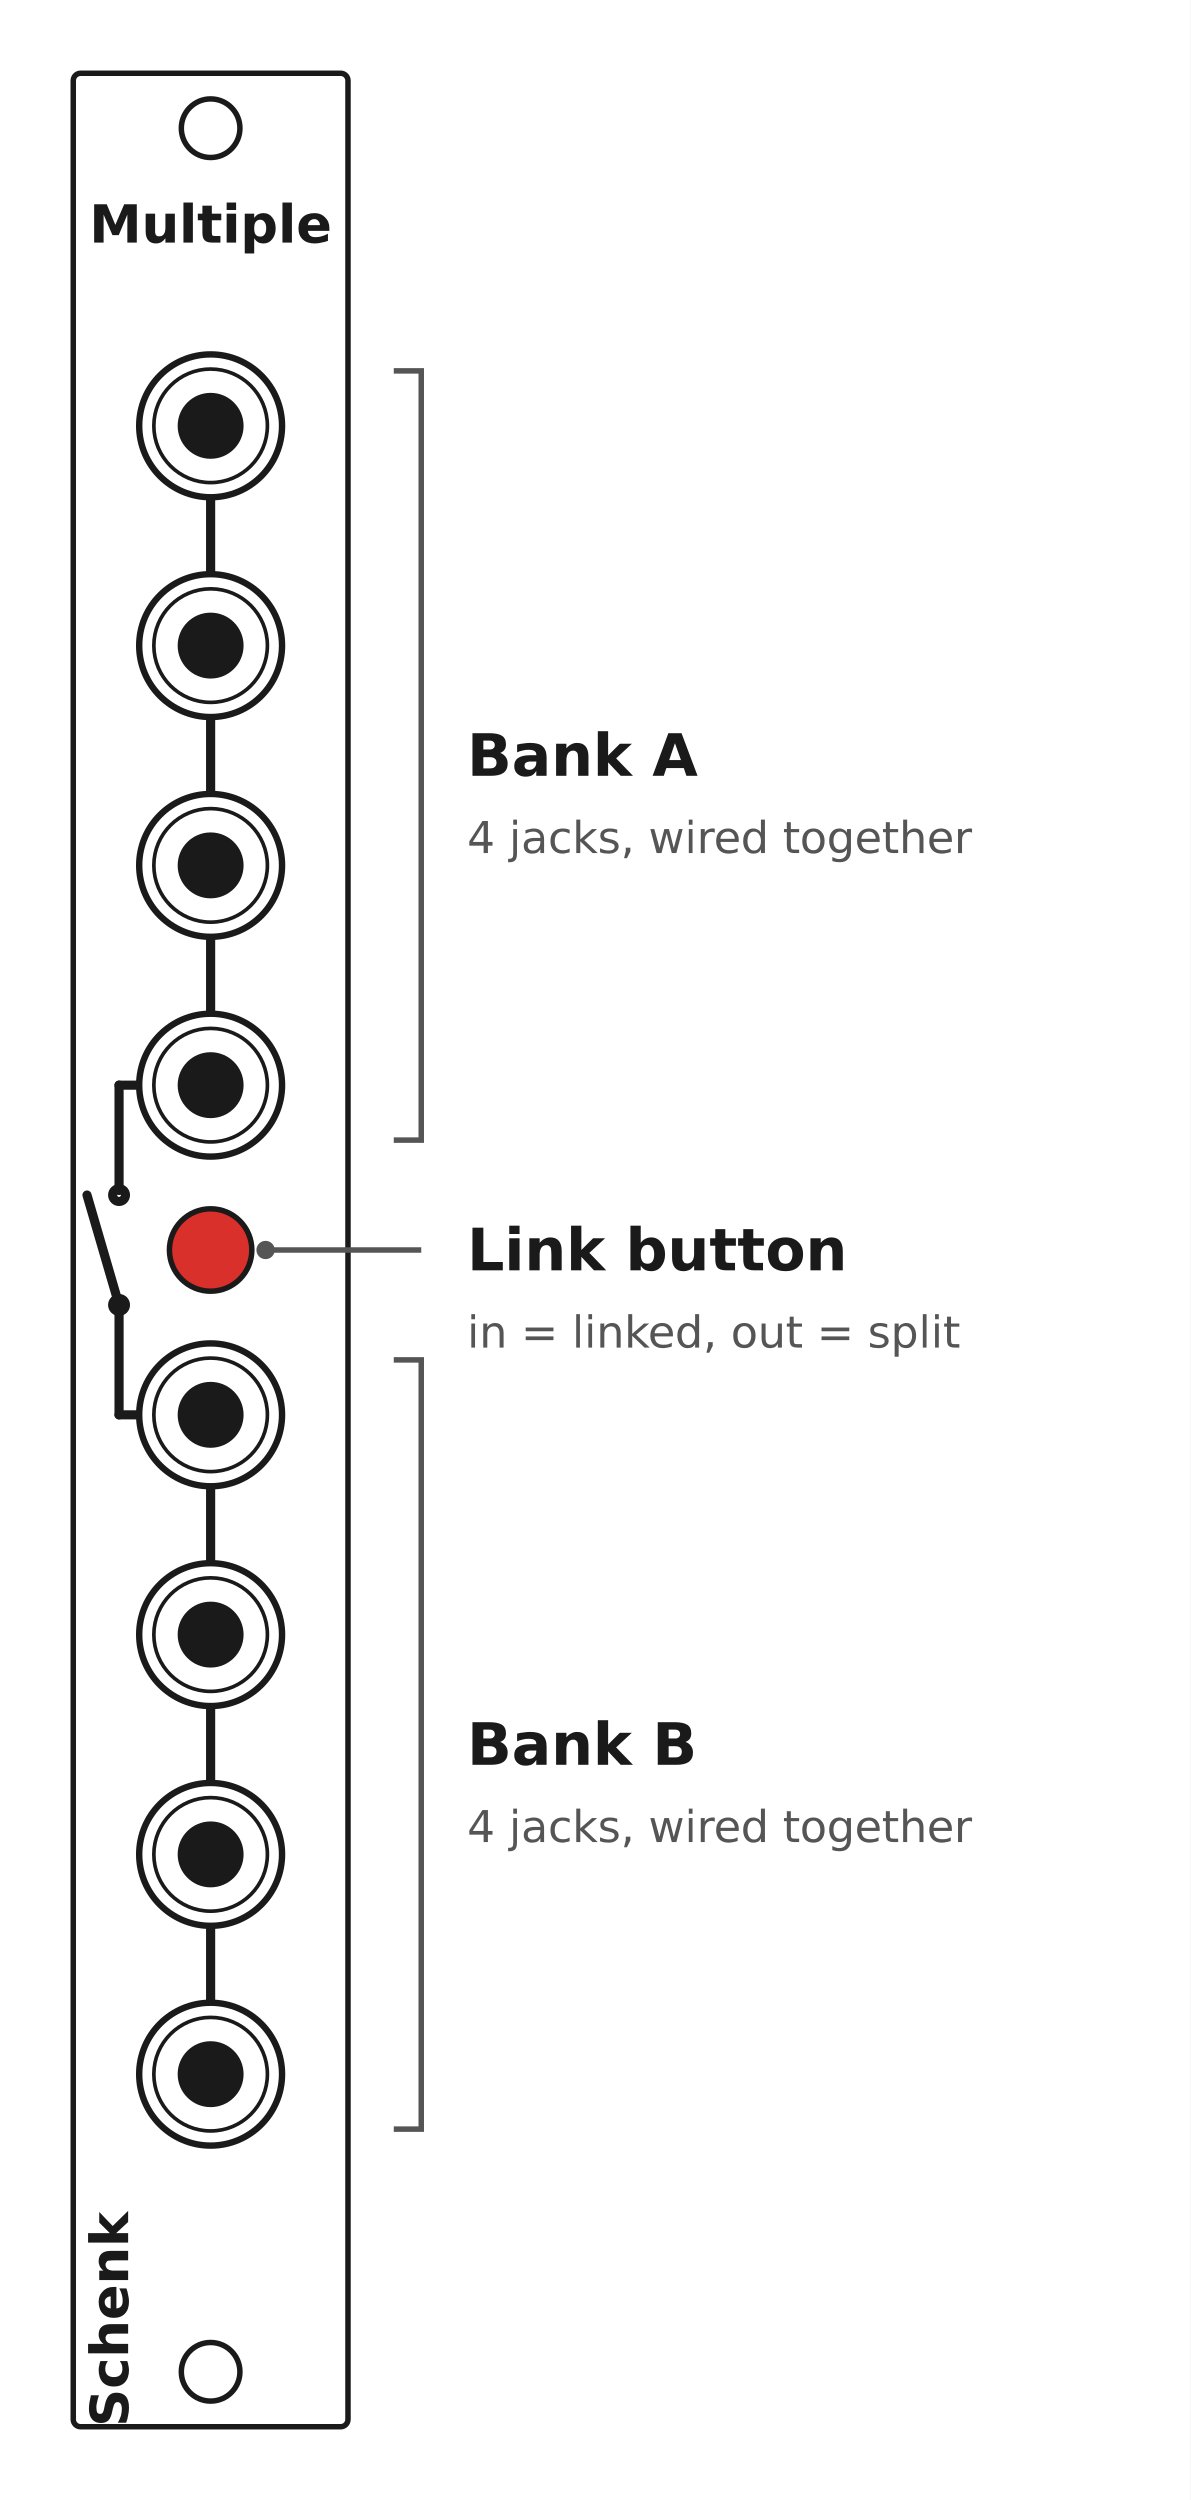
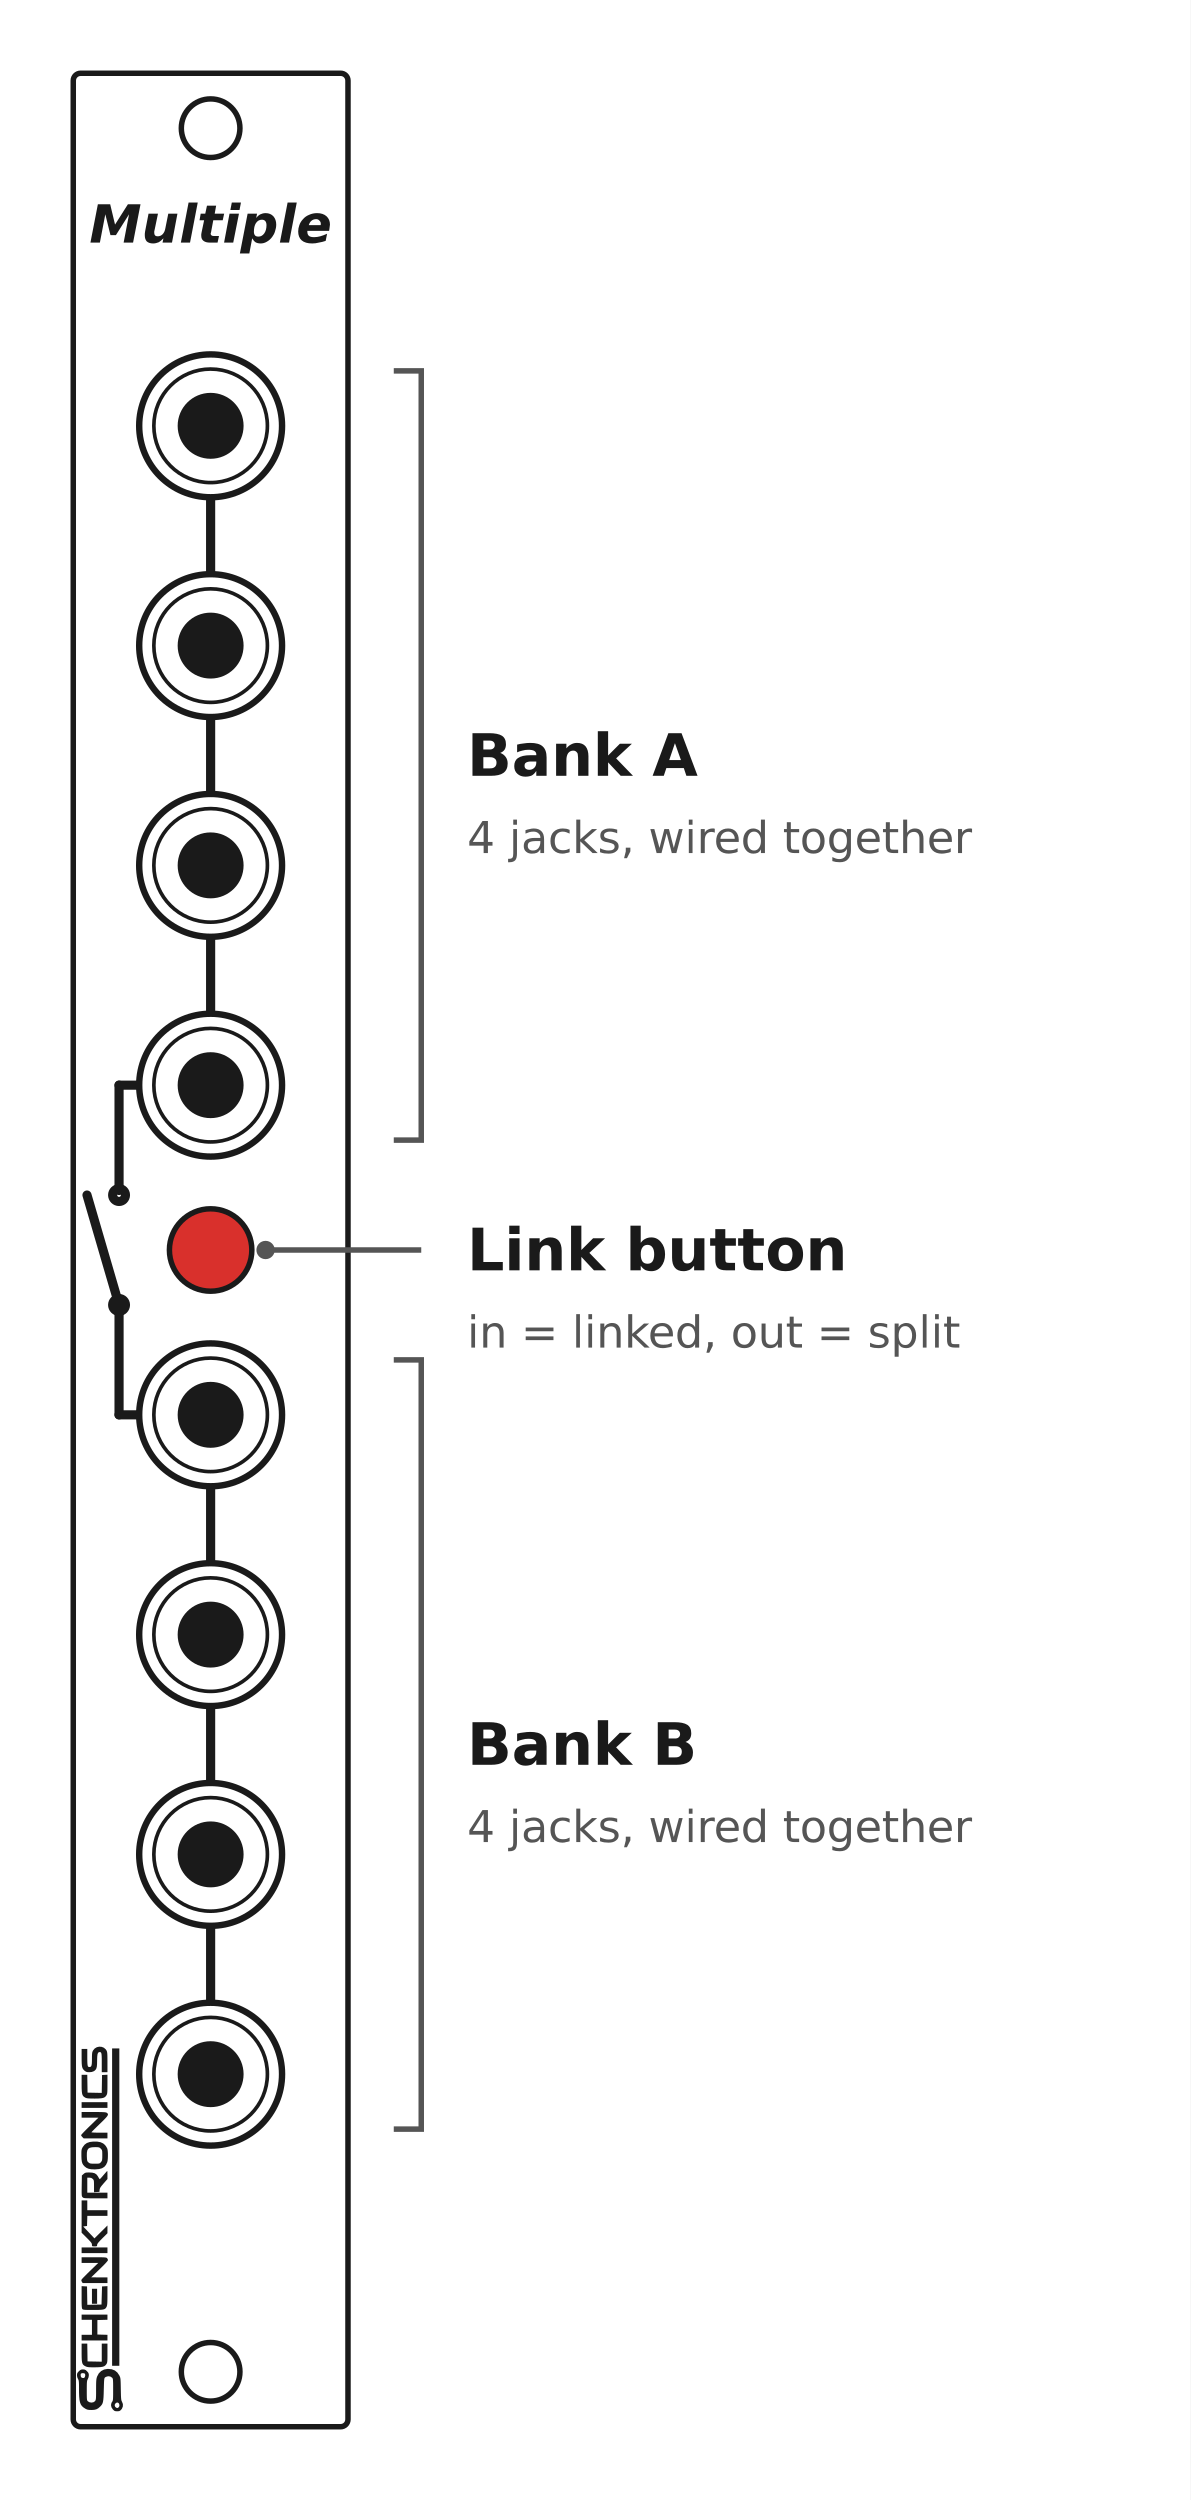
<svg xmlns="http://www.w3.org/2000/svg" viewBox="138.5 48.75 65.0 136.5" width="260" height="546">
  <rect x="138.5" y="48.75" width="65.0" height="136.5" fill="#fff" />
  <rect x="142.5" y="52.75" width="15.0" height="128.5" rx="0.4" fill="#fff" stroke="#1a1a1a" stroke-width="0.3" />
-   <line x1="145.0" y1="126.0" x2="145.0" y2="120.0" stroke="#1a1a1a" stroke-width="0.5" stroke-linecap="round" />
+   <polygon points="143.802,173.717 143.802,174.536 143.52,174.536 143.52,173.717 143.802,173.717" fill="#1a1a1a" />
+   <polygon points="144.367,163.529 144.367,163.84 142.956,163.84 142.956,163.529 144.367,163.529" fill="#1a1a1a" />
+   <polygon points="144.367,171.46 144.367,171.77 142.956,171.77 142.956,171.46 144.367,171.46" fill="#1a1a1a" />
+   <polygon points="145.016,160.594 145.016,177.922 144.621,177.922 144.621,160.594 145.016,160.594" fill="#1a1a1a" />
+   <polygon points="143.52,176.229 143.52,175.411 142.956,175.411 142.956,175.128 144.367,175.128 144.367,175.409 144.092,175.417 143.817,175.425 143.817,176.215 144.092,176.223 144.367,176.231 144.367,176.54 142.956,176.54 142.956,176.229 143.52,176.229" fill="#1a1a1a" />
+   <polygon points="142.953,173.215 142.981,173.18 143.044,173.112 143.135,173.019 143.247,172.906 143.375,172.781 143.424,172.733 143.866,172.306 142.956,172.306 142.956,171.996 143.629,171.996 143.842,171.996 144.006,171.997 144.128,172 144.215,172.005 144.274,172.012 144.312,172.022 144.336,172.036 144.348,172.047 144.385,172.11 144.395,172.154 144.374,172.193 144.314,172.267 144.218,172.371 144.088,172.503 143.936,172.651 143.478,173.093 143.922,173.095 144.367,173.096 144.367,173.407 143.014,173.407 142.969,173.338 142.94,173.271 142.953,173.215" fill="#1a1a1a" />
+   <polygon points="143.104,173.582 143.252,173.59 143.268,174.594 144.042,174.578 144.071,173.59 144.367,173.573 144.366,174.09 144.365,174.284 144.362,174.431 144.356,174.538 144.346,174.615 144.332,174.67 144.32,174.7 144.288,174.756 144.25,174.799 144.198,174.83 144.125,174.851 144.023,174.864 143.884,174.871 143.7,174.874 143.58,174.874 143.388,174.874 143.244,174.871 143.142,174.867 143.073,174.859 143.029,174.848 143.003,174.833 143,174.83 142.985,174.808 142.974,174.77 142.966,174.709 142.96,174.617 142.957,174.489 142.956,174.316 142.956,174.18 142.956,173.573 143.104,173.582" fill="#1a1a1a" />
+   <polygon points="143.266,168.891 143.266,169.428 144.367,169.428 144.367,169.738 143.268,169.738 143.26,170.013 143.252,170.288 143.147,170.302 143.043,170.317 143.35,170.641 143.657,170.966 144.012,170.613 144.367,170.261 144.367,170.685 144.085,170.966 143.966,171.086 143.884,171.176 143.833,171.243 143.808,171.293 143.802,171.325 143.799,171.371 143.778,171.394 143.726,171.402 143.661,171.403 143.578,171.401 143.536,171.39 143.522,171.36 143.52,171.311 143.515,171.268 143.496,171.223 143.456,171.168 143.39,171.093 143.292,170.991 143.238,170.937 142.956,170.656 142.956,168.891 143.266,168.891" fill="#1a1a1a" />
+   <polygon points="143.265,176.709 143.273,177.196 143.28,177.683 143.668,177.69 144.056,177.698 144.056,176.709 144.367,176.709 144.367,177.227 144.367,177.411 144.365,177.548 144.361,177.646 144.354,177.715 144.342,177.765 144.326,177.803 144.303,177.84 144.302,177.841 144.253,177.9 144.192,177.944 144.11,177.974 143.997,177.993 143.845,178.002 143.663,178.006 143.502,178.005 143.385,178.001 143.3,177.993 143.235,177.978 143.178,177.956 143.165,177.949 143.097,177.912 143.045,177.869 143.008,177.813 142.983,177.735 142.967,177.627 142.959,177.482 142.956,177.292 142.956,177.206 142.956,176.709 143.265,176.709" fill="#1a1a1a" />
+   <polygon points="143.265,162.033 143.273,162.52 143.28,163.007 143.668,163.015 144.055,163.023 144.063,162.535 144.071,162.047 144.367,162.03 144.367,162.547 144.366,162.733 144.364,162.871 144.36,162.971 144.352,163.042 144.34,163.093 144.323,163.134 144.31,163.157 144.263,163.219 144.206,163.265 144.128,163.297 144.022,163.317 143.878,163.328 143.688,163.332 143.655,163.332 143.487,163.33 143.364,163.326 143.277,163.318 143.213,163.304 143.162,163.285 143.153,163.28 143.088,163.24 143.04,163.194 143.004,163.132 142.98,163.046 142.966,162.93 142.958,162.774 142.956,162.572 142.956,162.534 142.956,162.033 143.265,162.033" fill="#1a1a1a" />
+   <polygon points="142.946,165.3 143.001,165.238 143.085,165.149 143.193,165.039 143.319,164.913 143.4,164.835 143.873,164.376 142.956,164.376 142.956,164.065 143.613,164.065 143.829,164.066 143.996,164.068 144.121,164.072 144.21,164.078 144.271,164.086 144.312,164.098 144.332,164.109 144.373,164.143 144.393,164.179 144.391,164.223 144.363,164.28 144.306,164.354 144.216,164.451 144.091,164.577 143.944,164.719 143.813,164.846 143.697,164.96 143.601,165.055 143.532,165.126 143.496,165.166 143.492,165.173 143.519,165.18 143.592,165.186 143.703,165.191 143.841,165.194 143.929,165.194 144.367,165.194 144.367,165.505 143.066,165.505 142.997,165.435 142.95,165.379 142.927,165.333 142.927,165.33 142.946,165.3" fill="#1a1a1a" />
+   <polygon points="142.958,168.348 142.96,168.173 142.961,168.097 142.97,167.532 143.062,167.45 143.114,167.408 143.164,167.383 143.23,167.371 143.328,167.367 143.373,167.367 143.541,167.377 143.667,167.409 143.762,167.47 143.837,167.564 143.859,167.602 143.901,167.676 143.934,167.724 143.946,167.734 143.97,167.714 144.022,167.659 144.093,167.579 144.153,167.508 144.233,167.415 144.299,167.341 144.342,167.294 144.355,167.283 144.361,167.309 144.365,167.378 144.367,167.476 144.367,167.504 144.367,167.726 144.157,167.965 144.061,168.078 143.997,168.162 143.96,168.228 143.942,168.285 143.938,168.315 143.929,168.426 143.781,168.434 143.633,168.443 143.633,168.115 143.632,167.974 143.629,167.877 143.621,167.813 143.605,167.77 143.581,167.737 143.564,167.719 143.486,167.666 143.385,167.65 143.38,167.65 143.266,167.65 143.266,168.468 144.367,168.468 144.367,168.778 143.718,168.778 143.509,168.778 143.35,168.777 143.232,168.774 143.149,168.77 143.092,168.762 143.055,168.752 143.029,168.737 143.011,168.72 142.991,168.698 142.976,168.67 142.966,168.63 142.961,168.568 142.958,168.476 142.958,168.348" fill="#1a1a1a" />
+   <polygon points="143.266,160.622 143.266,161.082 143.267,161.268 143.272,161.405 143.281,161.5 143.296,161.56 143.32,161.594 143.354,161.608 143.383,161.61 143.436,161.602 143.473,161.573 143.498,161.516 143.513,161.423 143.519,161.286 143.52,161.167 143.521,161.013 143.526,160.904 143.535,160.825 143.552,160.766 143.576,160.714 143.579,160.708 143.67,160.598 143.787,160.528 143.918,160.498 144.051,160.508 144.175,160.558 144.277,160.649 144.314,160.706 144.333,160.747 144.347,160.796 144.356,160.861 144.362,160.952 144.365,161.078 144.367,161.246 144.367,161.349 144.367,161.892 144.056,161.892 144.056,161.376 144.056,161.179 144.052,161.032 144.045,160.928 144.032,160.858 144.012,160.817 143.984,160.797 143.946,160.792 143.94,160.792 143.887,160.804 143.849,160.845 143.823,160.922 143.809,161.041 143.803,161.207 143.802,161.265 143.799,161.445 143.788,161.579 143.765,161.677 143.728,161.748 143.674,161.803 143.625,161.837 143.511,161.88 143.374,161.892 143.27,161.887 143.197,161.866 143.132,161.823 143.123,161.816 143.066,161.762 143.023,161.705 142.993,161.634 142.973,161.542 142.962,161.42 142.957,161.257 142.956,161.089 142.956,160.622 143.266,160.622" fill="#1a1a1a" />
+   <polygon points="142.947,166.194 142.957,166.122 142.975,166.065 143.003,166.008 143.02,165.978 143.119,165.849 143.243,165.758 143.402,165.703 143.591,165.68 143.811,165.682 143.99,165.715 144.134,165.782 144.235,165.869 144.3,165.957 144.351,166.05 144.365,166.088 144.382,166.187 144.391,166.318 144.392,166.465 144.387,166.609 144.374,166.731 144.357,166.805 144.287,166.952 144.195,167.061 144.072,167.136 143.913,167.18 143.709,167.197 143.675,167.198 143.675,166.888 143.798,166.887 143.88,166.882 143.932,166.87 143.968,166.848 144.003,166.811 144.012,166.801 144.045,166.757 144.067,166.712 144.078,166.652 144.084,166.564 144.085,166.434 144.085,166.432 144.084,166.302 144.08,166.216 144.069,166.159 144.048,166.118 144.015,166.08 144.002,166.067 143.957,166.026 143.913,166.001 143.854,165.989 143.764,165.985 143.69,165.984 143.523,165.992 143.401,166.019 143.318,166.072 143.268,166.158 143.244,166.284 143.241,166.456 143.242,166.494 143.248,166.617 143.257,166.698 143.272,166.751 143.298,166.788 143.331,166.819 143.374,166.852 143.421,166.872 143.486,166.883 143.584,166.887 143.675,166.888 143.675,167.198 143.656,167.198 143.472,167.19 143.33,167.162 143.215,167.111 143.116,167.034 143.047,166.958 142.999,166.875 142.968,166.774 142.951,166.642 142.944,166.467 142.944,166.436 142.944,166.294 142.947,166.194" fill="#1a1a1a" />
+   <polygon points="142.709,178.357 142.739,178.293 142.804,178.221 142.805,178.22 142.88,178.156 142.948,178.127 143.03,178.12 143.115,178.128 143.182,178.158 143.251,178.22 143.315,178.293 143.344,178.361 143.351,178.438 143.334,178.552 143.294,178.65 143.274,178.687 143.26,178.73 143.25,178.787 143.243,178.868 143.24,178.982 143.238,179.136 143.238,179.273 143.238,179.458 143.24,179.596 143.243,179.694 143.249,179.76 143.259,179.804 143.275,179.834 143.295,179.857 143.303,179.865 143.392,179.915 143.498,179.931 143.601,179.912 143.681,179.859 143.688,179.852 143.708,179.823 143.722,179.789 143.733,179.742 143.74,179.673 143.744,179.574 143.746,179.437 143.746,179.252 143.746,179.218 143.747,179.02 143.749,178.869 143.754,178.756 143.762,178.67 143.774,178.601 143.791,178.541 143.804,178.504 143.894,178.336 144.022,178.21 144.181,178.127 144.368,178.093 144.404,178.092 144.605,178.113 144.772,178.179 144.908,178.291 145.009,178.439 145.034,178.489 145.054,178.535 145.068,178.586 145.078,178.651 145.084,178.738 145.089,178.857 145.093,179.015 145.096,179.189 145.1,179.392 145.104,179.548 145.11,179.663 145.117,179.746 145.128,179.804 145.142,179.847 145.159,179.88 145.21,180.012 145.207,180.146 145.154,180.271 145.126,180.306 145.065,180.367 145.009,180.397 144.93,180.406 144.901,180.406 144.901,180.228 144.925,180.224 144.991,180.178 145.021,180.103 145.01,180.016 144.98,179.962 144.925,179.928 144.861,179.936 144.803,179.977 144.767,180.042 144.762,180.079 144.783,180.151 144.836,180.206 144.901,180.228 144.901,180.406 144.897,180.406 144.806,180.401 144.743,180.379 144.683,180.326 144.66,180.302 144.586,180.188 144.561,180.066 144.585,179.949 144.621,179.89 144.64,179.863 144.654,179.829 144.664,179.782 144.671,179.713 144.675,179.614 144.677,179.477 144.677,179.294 144.677,179.223 144.677,179.024 144.676,178.874 144.672,178.765 144.667,178.688 144.658,178.637 144.646,178.604 144.629,178.58 144.622,178.572 144.52,178.507 144.403,178.492 144.285,178.526 144.24,178.554 144.221,178.571 144.207,178.595 144.196,178.636 144.188,178.699 144.181,178.792 144.176,178.922 144.171,179.097 144.167,179.225 144.161,179.453 144.153,179.633 144.141,179.771 144.125,179.878 144.103,179.96 144.072,180.026 144.031,180.084 143.978,180.141 143.97,180.15 143.863,180.243 143.757,180.3 143.634,180.328 143.492,180.335 143.371,180.332 143.284,180.319 143.209,180.291 143.148,180.258 143.072,180.207 143.072,178.591 143.128,178.551 143.152,178.466 143.153,178.442 143.145,178.372 143.112,178.339 143.085,178.33 143.006,178.324 142.956,178.332 142.916,178.355 142.903,178.404 142.905,178.453 142.92,178.529 142.959,178.57 142.989,178.583 143.072,178.591 143.072,180.207 143.048,180.191 142.97,180.117 142.91,180.028 142.868,179.917 142.839,179.777 142.823,179.599 142.815,179.376 142.814,179.237 142.814,179.053 142.812,178.916 142.807,178.817 142.799,178.748 142.787,178.699 142.77,178.662 142.758,178.642 142.716,178.541 142.702,178.439 142.709,178.357" fill="#1a1a1a" />
  <line x1="145.0" y1="108.0" x2="145.0" y2="113.75" stroke="#1a1a1a" stroke-width="0.5" stroke-linecap="round" />
  <line x1="145.0" y1="120.0" x2="143.25" y2="114.0" stroke="#1a1a1a" stroke-width="0.5" stroke-linecap="round" />
+   <line x1="145.0" y1="126.0" x2="145.0" y2="120.0" stroke="#1a1a1a" stroke-width="0.5" stroke-linecap="round" />
+   <line x1="150.0" y1="72.0" x2="150.0" y2="108.0" stroke="#1a1a1a" stroke-width="0.5" stroke-linecap="round" />
+   <line x1="150.0" y1="108.0" x2="145.0" y2="108.0" stroke="#1a1a1a" stroke-width="0.5" stroke-linecap="round" />
  <line x1="150.0" y1="126.0" x2="145.0" y2="126.0" stroke="#1a1a1a" stroke-width="0.5" stroke-linecap="round" />
-   <line x1="150.0" y1="108.0" x2="145.0" y2="108.0" stroke="#1a1a1a" stroke-width="0.5" stroke-linecap="round" />
  <line x1="150.0" y1="126.0" x2="150.0" y2="162.0" stroke="#1a1a1a" stroke-width="0.5" stroke-linecap="round" />
-   <line x1="150.0" y1="72.0" x2="150.0" y2="108.0" stroke="#1a1a1a" stroke-width="0.5" stroke-linecap="round" />
  <circle cx="145.0" cy="114.0" r="0.25" fill="none" stroke="#1a1a1a" stroke-width="0.7" />
  <circle cx="145.0" cy="120.0" r="0.25" fill="none" stroke="#1a1a1a" stroke-width="0.7" />
-   <text x="144.5" y="181.25" font-family="DejaVu Sans, Helvetica, Arial, sans-serif" font-size="2.875" font-weight="bold" fill="#1a1a1a" text-anchor="start" dominant-baseline="central" transform="rotate(-90.0 144.5 181.25)">Schenk</text>
-   <text x="150.0" y="61.0" font-family="DejaVu Sans, Helvetica, Arial, sans-serif" font-size="2.875" font-weight="bold" fill="#1a1a1a" text-anchor="middle" dominant-baseline="central">Multiple</text>
+   <text x="150.0" y="61.0" font-family="DejaVu Sans, Helvetica, Arial, sans-serif" font-size="2.875" font-style="italic" font-weight="bold" fill="#1a1a1a" text-anchor="middle" dominant-baseline="central">Multiple</text>
+   <circle cx="150.0" cy="72.0" r="3.9" fill="#fff" stroke="#1a1a1a" stroke-width="0.35" />
+   <circle cx="150.0" cy="72.0" r="3.1" fill="none" stroke="#1a1a1a" stroke-width="0.2" />
+   <circle cx="150.0" cy="72.0" r="1.8" fill="#1a1a1a" />
+   <circle cx="150.0" cy="55.75" r="1.6" fill="#fff" stroke="#1a1a1a" stroke-width="0.3" />
  <circle cx="150.0" cy="178.25" r="1.6" fill="#fff" stroke="#1a1a1a" stroke-width="0.3" />
-   <circle cx="150.0" cy="55.75" r="1.6" fill="#fff" stroke="#1a1a1a" stroke-width="0.3" />
-   <circle cx="150.0" cy="117.0" r="2.25" fill="#d9302c" stroke="#1a1a1a" stroke-width="0.3" />
+   <circle cx="150.0" cy="138.0" r="3.9" fill="#fff" stroke="#1a1a1a" stroke-width="0.35" />
+   <circle cx="150.0" cy="138.0" r="3.1" fill="none" stroke="#1a1a1a" stroke-width="0.2" />
+   <circle cx="150.0" cy="138.0" r="1.8" fill="#1a1a1a" />
+   <circle cx="150.0" cy="150.0" r="3.9" fill="#fff" stroke="#1a1a1a" stroke-width="0.35" />
+   <circle cx="150.0" cy="150.0" r="3.1" fill="none" stroke="#1a1a1a" stroke-width="0.2" />
+   <circle cx="150.0" cy="150.0" r="1.8" fill="#1a1a1a" />
  <circle cx="150.0" cy="162.0" r="3.9" fill="#fff" stroke="#1a1a1a" stroke-width="0.35" />
  <circle cx="150.0" cy="162.0" r="3.1" fill="none" stroke="#1a1a1a" stroke-width="0.2" />
  <circle cx="150.0" cy="162.0" r="1.8" fill="#1a1a1a" />
-   <circle cx="150.0" cy="150.0" r="3.9" fill="#fff" stroke="#1a1a1a" stroke-width="0.35" />
-   <circle cx="150.0" cy="150.0" r="3.1" fill="none" stroke="#1a1a1a" stroke-width="0.2" />
-   <circle cx="150.0" cy="150.0" r="1.8" fill="#1a1a1a" />
-   <circle cx="150.0" cy="138.0" r="3.9" fill="#fff" stroke="#1a1a1a" stroke-width="0.35" />
-   <circle cx="150.0" cy="138.0" r="3.1" fill="none" stroke="#1a1a1a" stroke-width="0.2" />
-   <circle cx="150.0" cy="138.0" r="1.8" fill="#1a1a1a" />
+   <circle cx="150.0" cy="96.0" r="3.9" fill="#fff" stroke="#1a1a1a" stroke-width="0.35" />
+   <circle cx="150.0" cy="96.0" r="3.1" fill="none" stroke="#1a1a1a" stroke-width="0.2" />
+   <circle cx="150.0" cy="96.0" r="1.8" fill="#1a1a1a" />
  <circle cx="150.0" cy="126.0" r="3.9" fill="#fff" stroke="#1a1a1a" stroke-width="0.35" />
  <circle cx="150.0" cy="126.0" r="3.1" fill="none" stroke="#1a1a1a" stroke-width="0.2" />
  <circle cx="150.0" cy="126.0" r="1.8" fill="#1a1a1a" />
+   <circle cx="150.0" cy="117.0" r="2.25" fill="#d9302c" stroke="#1a1a1a" stroke-width="0.3" />
  <circle cx="150.0" cy="108.0" r="3.9" fill="#fff" stroke="#1a1a1a" stroke-width="0.35" />
  <circle cx="150.0" cy="108.0" r="3.1" fill="none" stroke="#1a1a1a" stroke-width="0.2" />
  <circle cx="150.0" cy="108.0" r="1.8" fill="#1a1a1a" />
-   <circle cx="150.0" cy="96.0" r="3.9" fill="#fff" stroke="#1a1a1a" stroke-width="0.35" />
-   <circle cx="150.0" cy="96.0" r="3.1" fill="none" stroke="#1a1a1a" stroke-width="0.2" />
-   <circle cx="150.0" cy="96.0" r="1.8" fill="#1a1a1a" />
  <circle cx="150.0" cy="84.0" r="3.9" fill="#fff" stroke="#1a1a1a" stroke-width="0.35" />
  <circle cx="150.0" cy="84.0" r="3.1" fill="none" stroke="#1a1a1a" stroke-width="0.2" />
  <circle cx="150.0" cy="84.0" r="1.8" fill="#1a1a1a" />
-   <circle cx="150.0" cy="72.0" r="3.9" fill="#fff" stroke="#1a1a1a" stroke-width="0.35" />
-   <circle cx="150.0" cy="72.0" r="3.1" fill="none" stroke="#1a1a1a" stroke-width="0.2" />
-   <circle cx="150.0" cy="72.0" r="1.8" fill="#1a1a1a" />
  <path d="M160.0 69.0 H161.5 V111.0 H160.0" fill="none" stroke="#555" stroke-width="0.3" />
  <text x="164.0" y="90.0" font-family="DejaVu Sans, Helvetica, Arial, sans-serif" font-size="3.2" font-weight="bold" fill="#1a1a1a" dominant-baseline="central">Bank A</text>
  <text x="164.0" y="94.5" font-family="DejaVu Sans, Helvetica, Arial, sans-serif" font-size="2.4" fill="#555" dominant-baseline="central">4 jacks, wired together</text>
  <path d="M160.0 123.0 H161.5 V165.0 H160.0" fill="none" stroke="#555" stroke-width="0.3" />
  <text x="164.0" y="144.0" font-family="DejaVu Sans, Helvetica, Arial, sans-serif" font-size="3.2" font-weight="bold" fill="#1a1a1a" dominant-baseline="central">Bank B</text>
  <text x="164.0" y="148.5" font-family="DejaVu Sans, Helvetica, Arial, sans-serif" font-size="2.4" fill="#555" dominant-baseline="central">4 jacks, wired together</text>
  <line x1="153.0" y1="117.0" x2="161.5" y2="117.0" stroke="#555" stroke-width="0.3" />
  <circle cx="153.0" cy="117.0" r="0.5" fill="#555" />
  <text x="164.0" y="117.0" font-family="DejaVu Sans, Helvetica, Arial, sans-serif" font-size="3.2" font-weight="bold" fill="#1a1a1a" dominant-baseline="central">Link button</text>
  <text x="164.0" y="121.5" font-family="DejaVu Sans, Helvetica, Arial, sans-serif" font-size="2.4" fill="#555" dominant-baseline="central">in = linked, out = split</text>
</svg>
